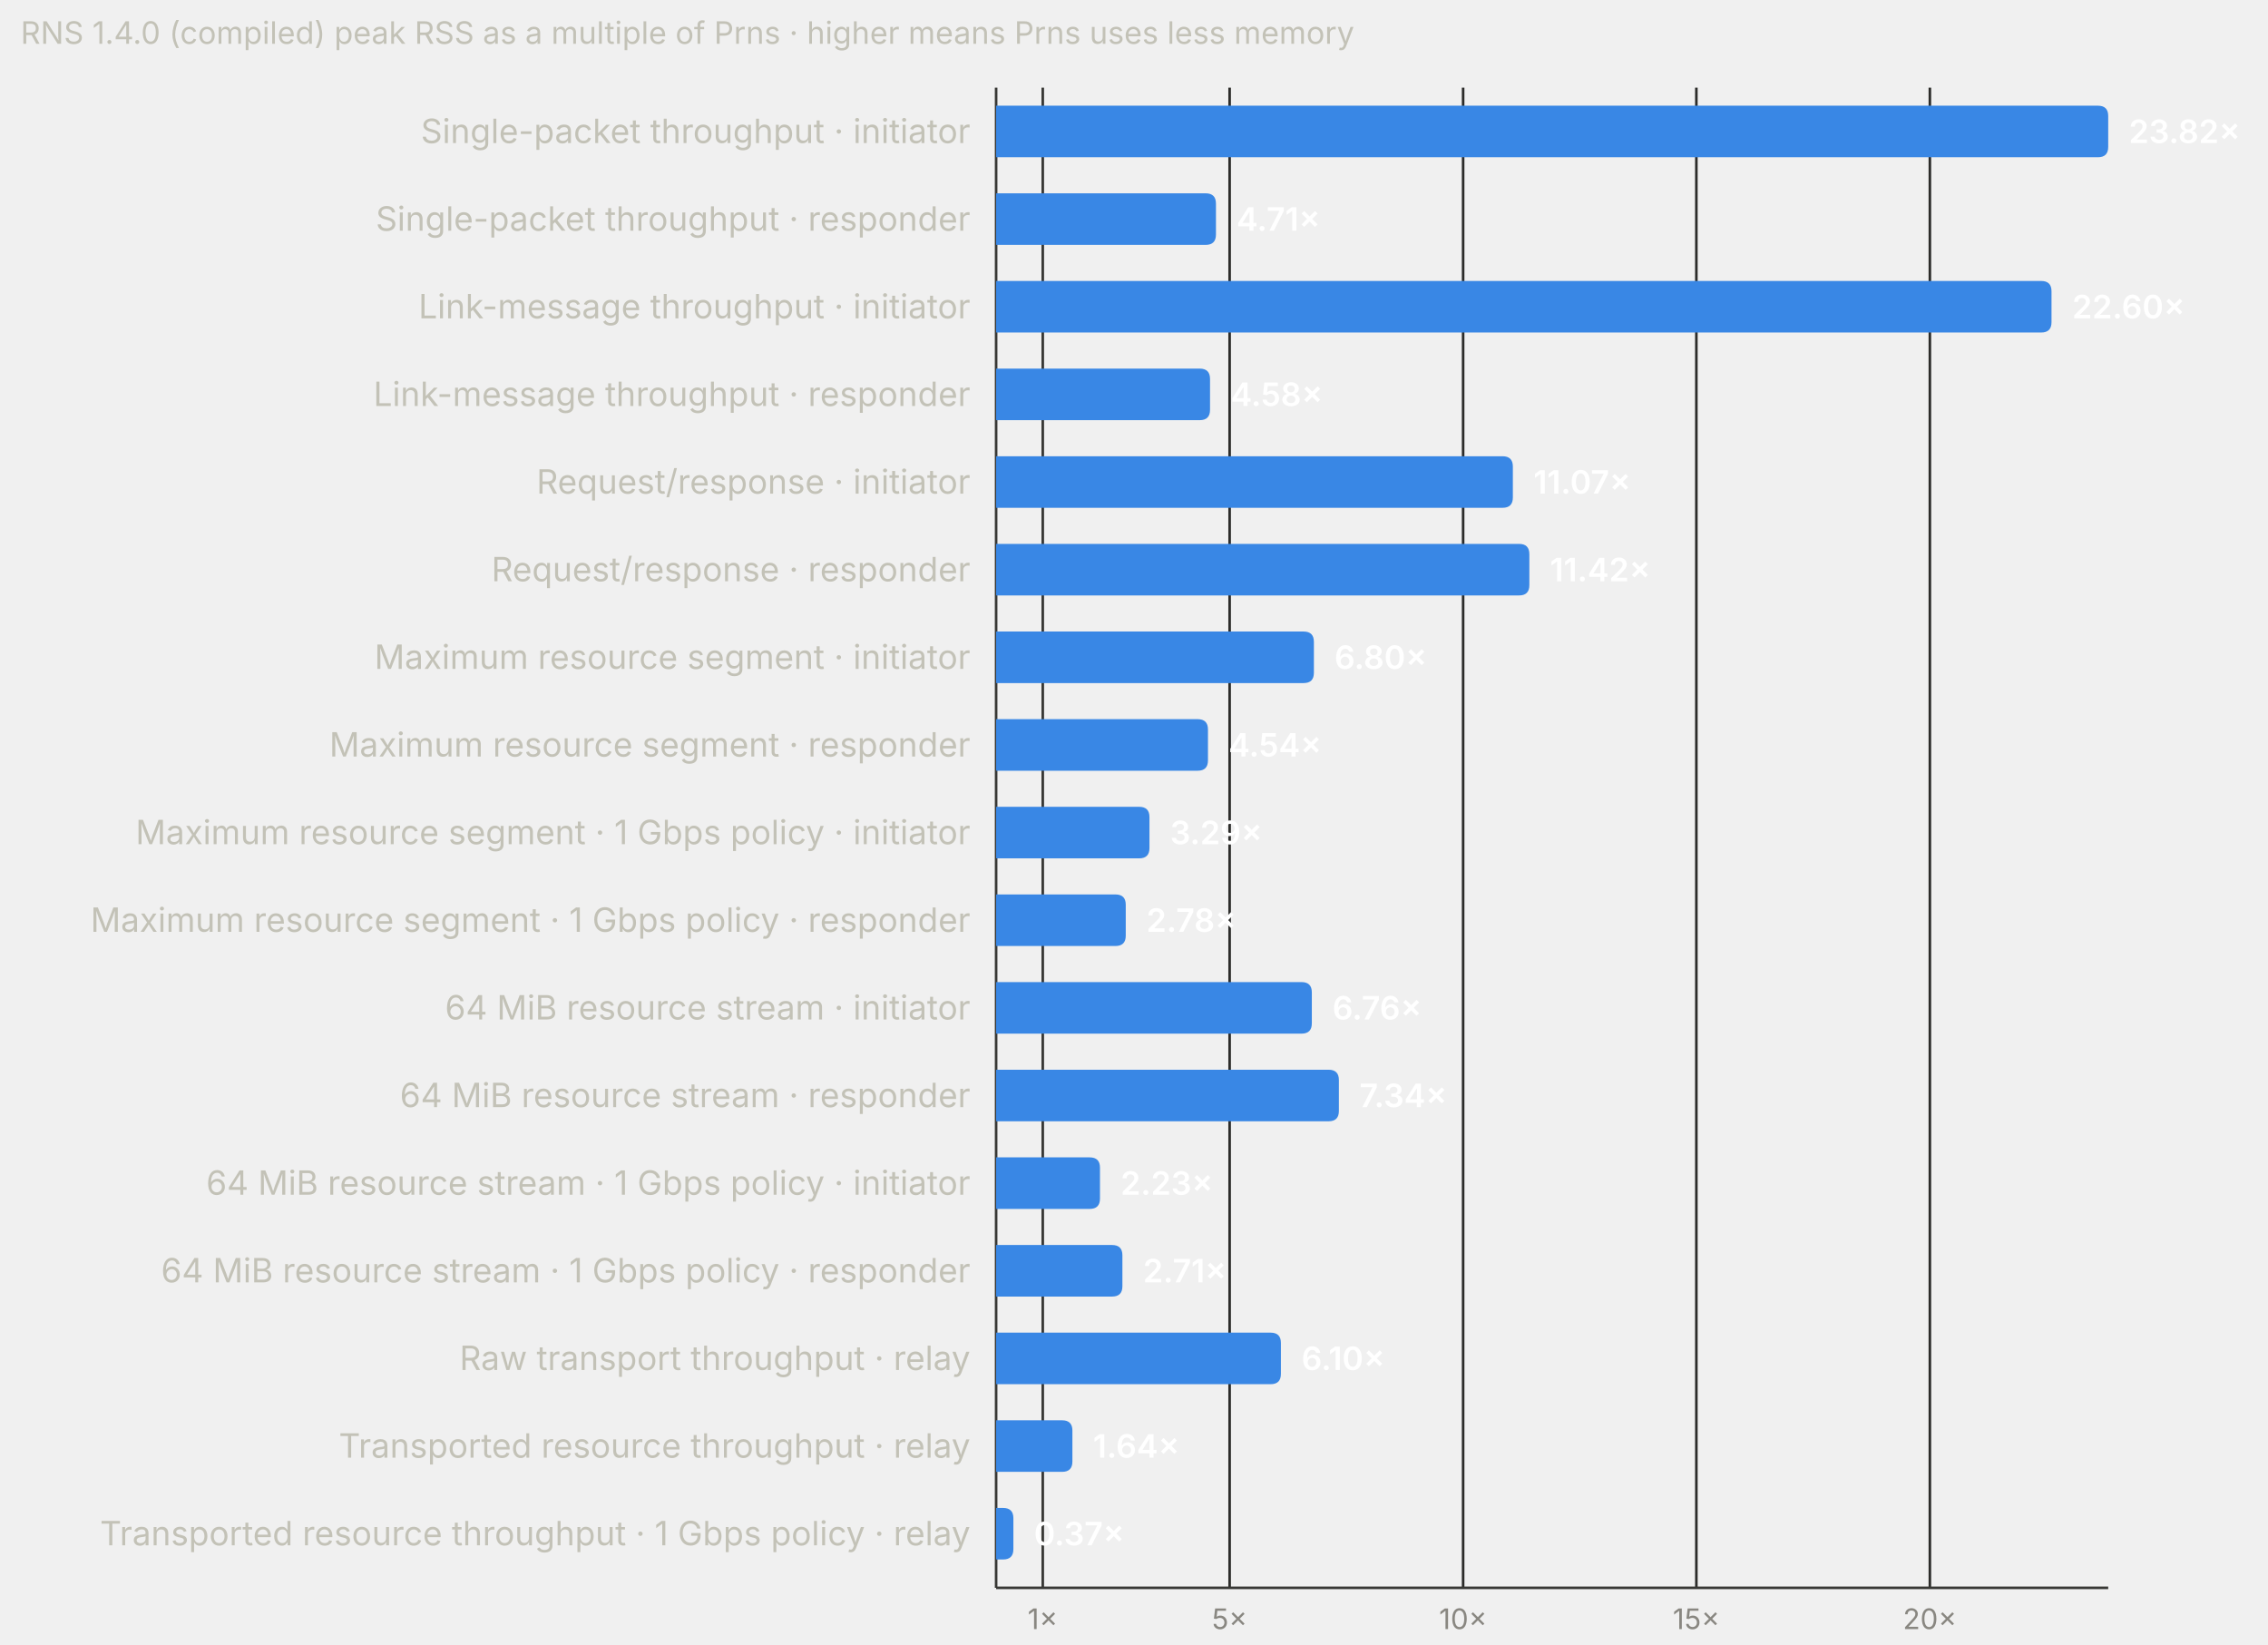
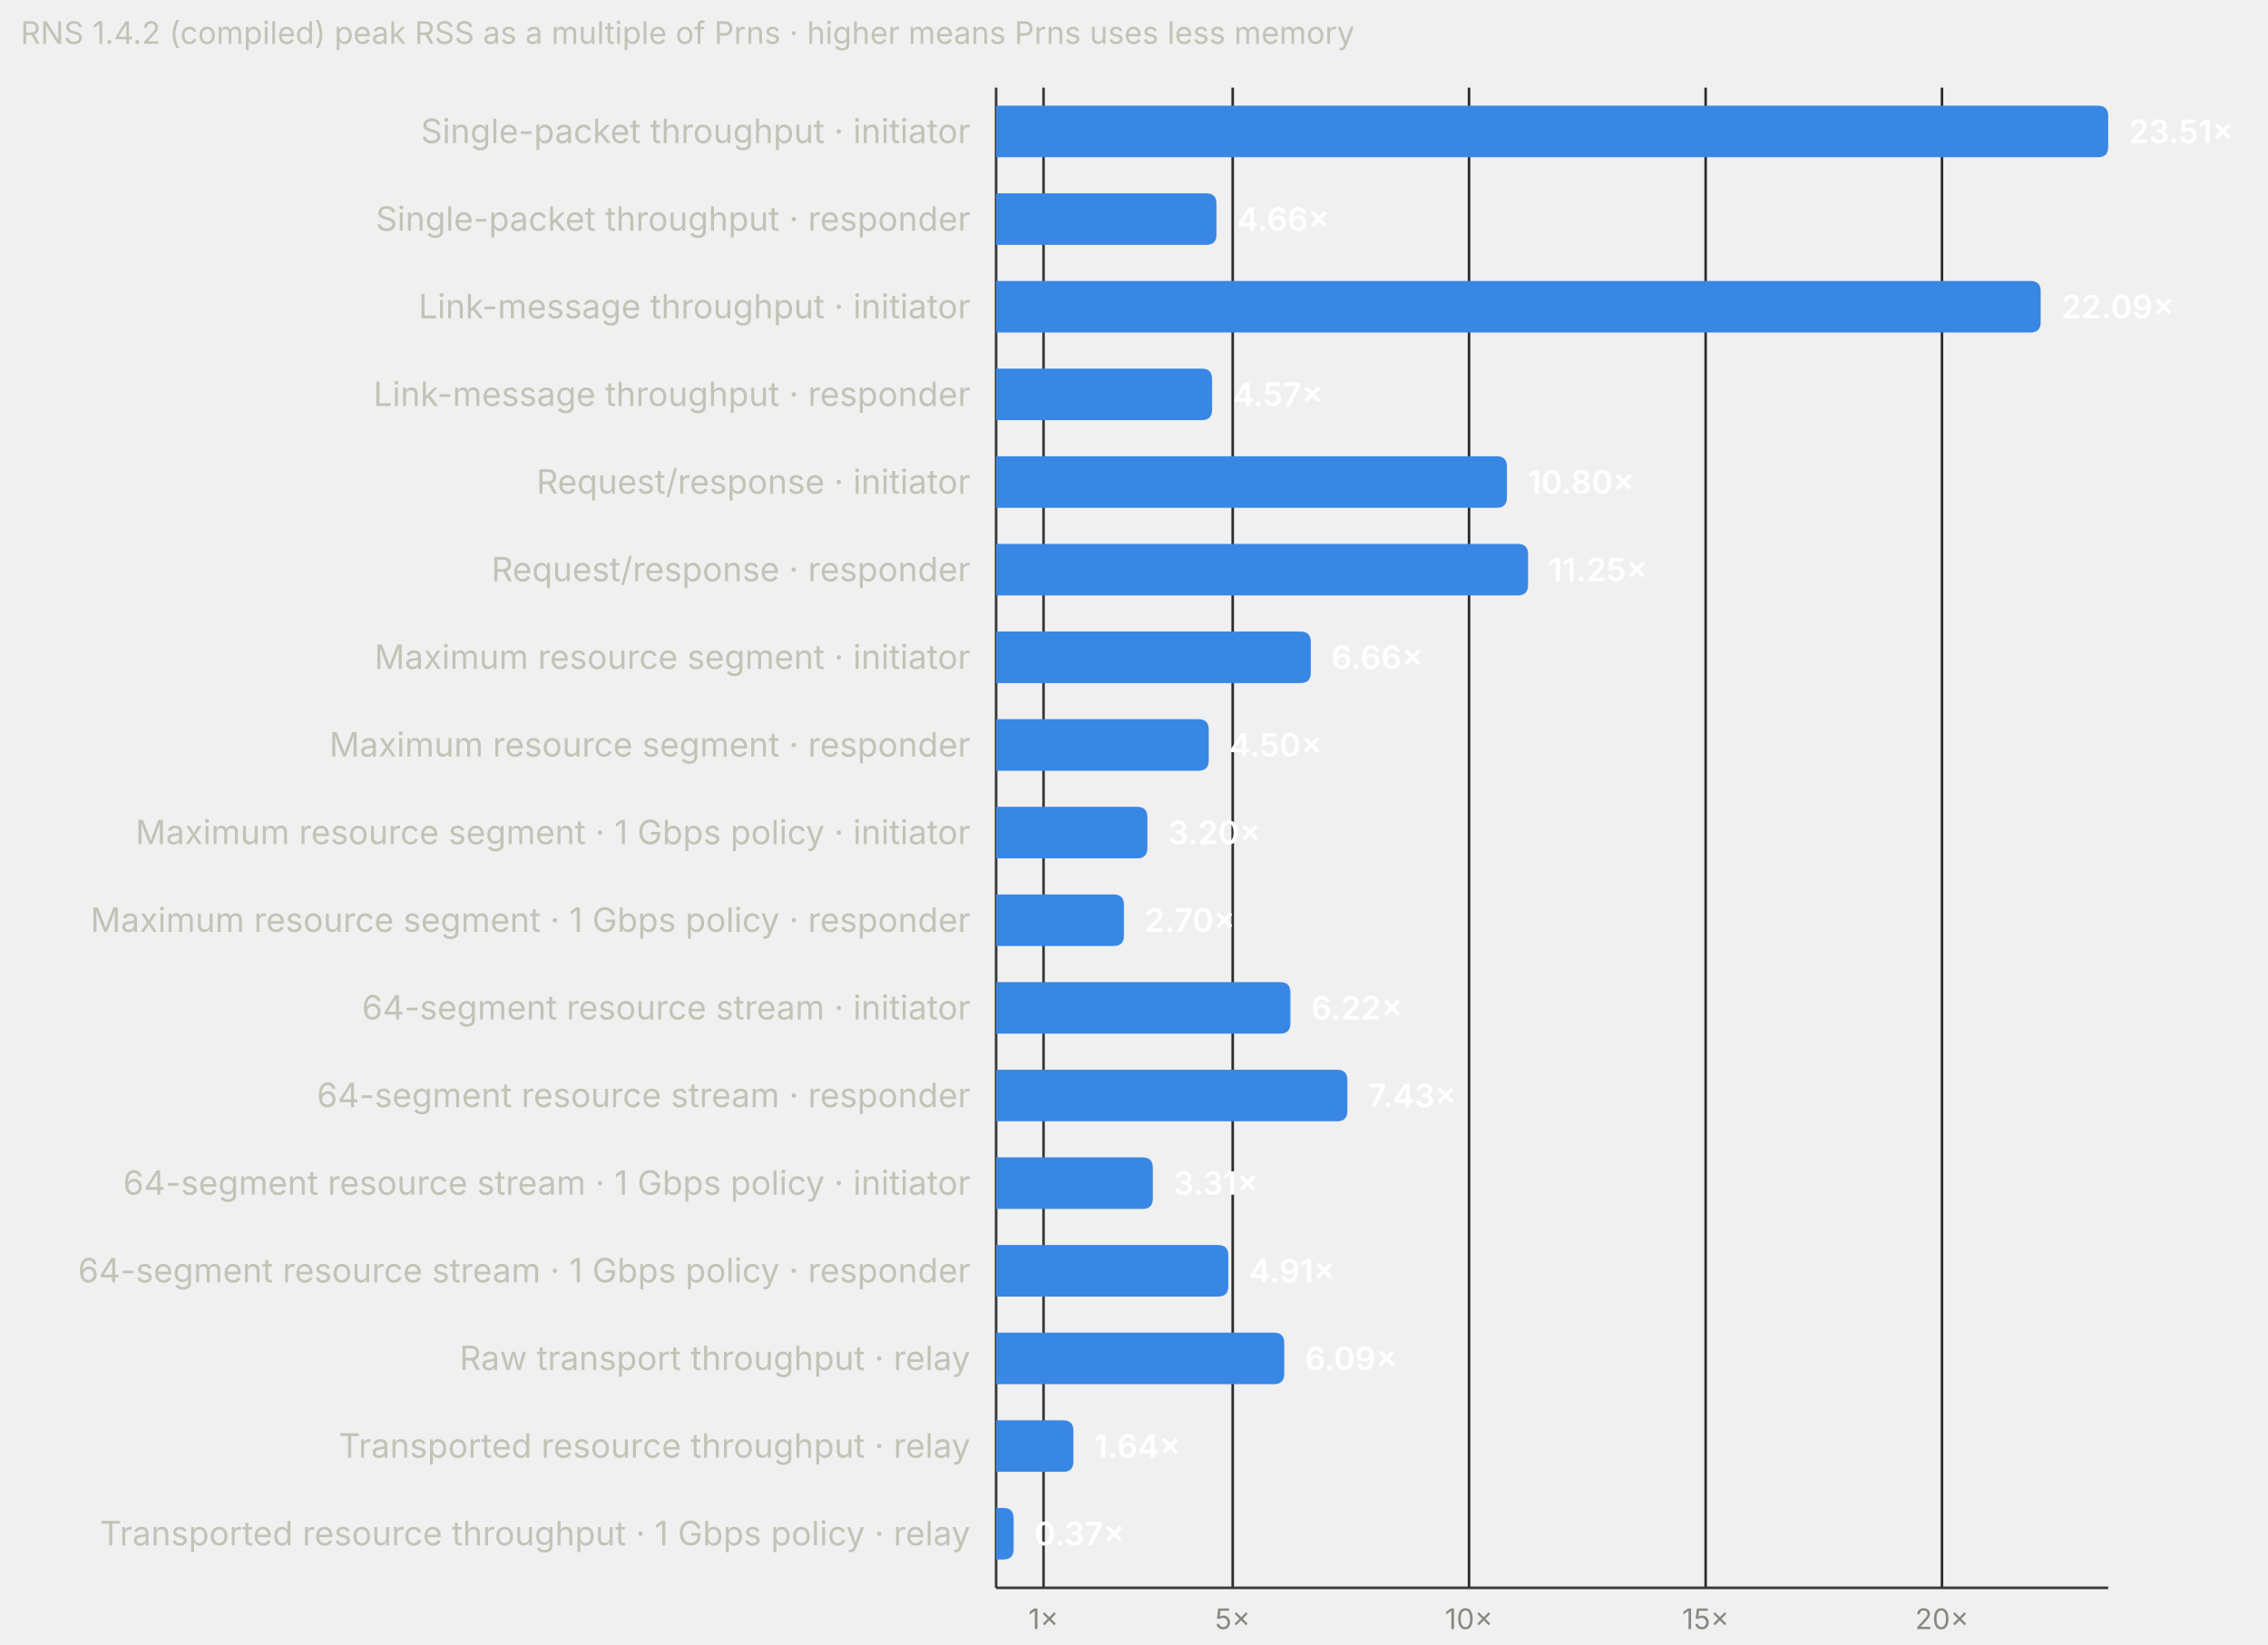
<svg xmlns="http://www.w3.org/2000/svg" width="880" height="638" viewBox="0 0 880 638" role="img" font-family="system-ui, -apple-system, 'Segoe UI', sans-serif">
-   <text x="8" y="17" font-size="12" fill="#c3c2b7">RNS 1.4.0 (compiled) peak RSS as a multiple of Prns · higher means Prns uses less memory</text>
-   <line x1="404.6" y1="34.0" x2="404.6" y2="616.0" stroke="#383835" stroke-width="1" />
-   <text x="404.6" y="632.0" font-size="11" fill="#898781" text-anchor="middle" font-variant-numeric="tabular-nums">1×</text>
-   <line x1="477.1" y1="34.0" x2="477.1" y2="616.0" stroke="#2c2c2a" stroke-width="1" />
-   <text x="477.1" y="632.0" font-size="11" fill="#898781" text-anchor="middle" font-variant-numeric="tabular-nums">5×</text>
-   <line x1="567.7" y1="34.0" x2="567.7" y2="616.0" stroke="#2c2c2a" stroke-width="1" />
-   <text x="567.7" y="632.0" font-size="11" fill="#898781" text-anchor="middle" font-variant-numeric="tabular-nums">10×</text>
-   <line x1="658.2" y1="34.0" x2="658.2" y2="616.0" stroke="#2c2c2a" stroke-width="1" />
-   <text x="658.2" y="632.0" font-size="11" fill="#898781" text-anchor="middle" font-variant-numeric="tabular-nums">15×</text>
-   <line x1="748.8" y1="34.0" x2="748.8" y2="616.0" stroke="#2c2c2a" stroke-width="1" />
-   <text x="748.8" y="632.0" font-size="11" fill="#898781" text-anchor="middle" font-variant-numeric="tabular-nums">20×</text>
+   <text x="8" y="17" font-size="12" fill="#c3c2b7">RNS 1.4.2 (compiled) peak RSS as a multiple of Prns · higher means Prns uses less memory</text>
+   <line x1="404.9" y1="34.0" x2="404.9" y2="616.0" stroke="#383835" stroke-width="1" />
+   <text x="404.9" y="632.0" font-size="11" fill="#898781" text-anchor="middle" font-variant-numeric="tabular-nums">1×</text>
+   <line x1="478.3" y1="34.0" x2="478.3" y2="616.0" stroke="#2c2c2a" stroke-width="1" />
+   <text x="478.3" y="632.0" font-size="11" fill="#898781" text-anchor="middle" font-variant-numeric="tabular-nums">5×</text>
+   <line x1="570.0" y1="34.0" x2="570.0" y2="616.0" stroke="#2c2c2a" stroke-width="1" />
+   <text x="570.0" y="632.0" font-size="11" fill="#898781" text-anchor="middle" font-variant-numeric="tabular-nums">10×</text>
+   <line x1="661.8" y1="34.0" x2="661.8" y2="616.0" stroke="#2c2c2a" stroke-width="1" />
+   <text x="661.8" y="632.0" font-size="11" fill="#898781" text-anchor="middle" font-variant-numeric="tabular-nums">15×</text>
+   <line x1="753.5" y1="34.0" x2="753.5" y2="616.0" stroke="#2c2c2a" stroke-width="1" />
+   <text x="753.5" y="632.0" font-size="11" fill="#898781" text-anchor="middle" font-variant-numeric="tabular-nums">20×</text>
  <line x1="386.5" y1="34.0" x2="386.5" y2="616.0" stroke="#383835" stroke-width="1" />
  <text x="376.5" y="55.5" font-size="13" fill="#c3c2b7" text-anchor="end">Single-packet throughput · initiator</text>
  <path d="M386.5,41.0 L814.0,41.0 Q818.0,41.0 818.0,45.0 L818.0,57.0 Q818.0,61.0 814.0,61.0 L386.5,61.0 Z" fill="#3987e5" />
-   <text x="826.0" y="55.5" font-size="12.5" font-weight="600" fill="#ffffff">23.82×</text>
+   <text x="826.0" y="55.5" font-size="12.5" font-weight="600" fill="#ffffff">23.51×</text>
  <text x="376.5" y="89.5" font-size="13" fill="#c3c2b7" text-anchor="end">Single-packet throughput · responder</text>
-   <path d="M386.5,75.0 L467.8,75.0 Q471.8,75.0 471.8,79.0 L471.8,91.0 Q471.8,95.0 467.8,95.0 L386.5,95.0 Z" fill="#3987e5" />
-   <text x="479.8" y="89.5" font-size="12.5" font-weight="600" fill="#ffffff">4.71×</text>
+   <path d="M386.5,75.0 L468.0,75.0 Q472.0,75.0 472.0,79.0 L472.0,91.0 Q472.0,95.0 468.0,95.0 L386.5,95.0 Z" fill="#3987e5" />
+   <text x="480.0" y="89.5" font-size="12.5" font-weight="600" fill="#ffffff">4.66×</text>
  <text x="376.5" y="123.5" font-size="13" fill="#c3c2b7" text-anchor="end">Link-message throughput · initiator</text>
-   <path d="M386.5,109.0 L792.0,109.0 Q796.0,109.0 796.0,113.0 L796.0,125.0 Q796.0,129.0 792.0,129.0 L386.5,129.0 Z" fill="#3987e5" />
-   <text x="804.0" y="123.5" font-size="12.5" font-weight="600" fill="#ffffff">22.60×</text>
+   <path d="M386.5,109.0 L787.8,109.0 Q791.8,109.0 791.8,113.0 L791.8,125.0 Q791.8,129.0 787.8,129.0 L386.5,129.0 Z" fill="#3987e5" />
+   <text x="799.8" y="123.5" font-size="12.5" font-weight="600" fill="#ffffff">22.09×</text>
  <text x="376.5" y="157.5" font-size="13" fill="#c3c2b7" text-anchor="end">Link-message throughput · responder</text>
-   <path d="M386.5,143.0 L465.5,143.0 Q469.5,143.0 469.5,147.0 L469.5,159.0 Q469.5,163.0 465.5,163.0 L386.5,163.0 Z" fill="#3987e5" />
-   <text x="477.5" y="157.5" font-size="12.5" font-weight="600" fill="#ffffff">4.58×</text>
+   <path d="M386.5,143.0 L466.3,143.0 Q470.3,143.0 470.3,147.0 L470.3,159.0 Q470.3,163.0 466.3,163.0 L386.5,163.0 Z" fill="#3987e5" />
+   <text x="478.3" y="157.5" font-size="12.5" font-weight="600" fill="#ffffff">4.57×</text>
  <text x="376.5" y="191.5" font-size="13" fill="#c3c2b7" text-anchor="end">Request/response · initiator</text>
-   <path d="M386.5,177.0 L583.0,177.0 Q587.0,177.0 587.0,181.0 L587.0,193.0 Q587.0,197.0 583.0,197.0 L386.5,197.0 Z" fill="#3987e5" />
-   <text x="595.0" y="191.5" font-size="12.5" font-weight="600" fill="#ffffff">11.07×</text>
+   <path d="M386.5,177.0 L580.7,177.0 Q584.7,177.0 584.7,181.0 L584.7,193.0 Q584.7,197.0 580.7,197.0 L386.5,197.0 Z" fill="#3987e5" />
+   <text x="592.7" y="191.5" font-size="12.5" font-weight="600" fill="#ffffff">10.80×</text>
  <text x="376.5" y="225.5" font-size="13" fill="#c3c2b7" text-anchor="end">Request/response · responder</text>
-   <path d="M386.5,211.0 L589.4,211.0 Q593.4,211.0 593.4,215.0 L593.4,227.0 Q593.4,231.0 589.4,231.0 L386.5,231.0 Z" fill="#3987e5" />
-   <text x="601.4" y="225.5" font-size="12.5" font-weight="600" fill="#ffffff">11.42×</text>
+   <path d="M386.5,211.0 L588.9,211.0 Q592.9,211.0 592.9,215.0 L592.9,227.0 Q592.9,231.0 588.9,231.0 L386.5,231.0 Z" fill="#3987e5" />
+   <text x="600.9" y="225.5" font-size="12.5" font-weight="600" fill="#ffffff">11.25×</text>
  <text x="376.5" y="259.5" font-size="13" fill="#c3c2b7" text-anchor="end">Maximum resource segment · initiator</text>
-   <path d="M386.5,245.0 L505.8,245.0 Q509.8,245.0 509.8,249.0 L509.8,261.0 Q509.8,265.0 505.8,265.0 L386.5,265.0 Z" fill="#3987e5" />
-   <text x="517.8" y="259.5" font-size="12.5" font-weight="600" fill="#ffffff">6.80×</text>
+   <path d="M386.5,245.0 L504.6,245.0 Q508.6,245.0 508.6,249.0 L508.6,261.0 Q508.6,265.0 504.6,265.0 L386.5,265.0 Z" fill="#3987e5" />
+   <text x="516.6" y="259.5" font-size="12.5" font-weight="600" fill="#ffffff">6.66×</text>
  <text x="376.5" y="293.5" font-size="13" fill="#c3c2b7" text-anchor="end">Maximum resource segment · responder</text>
-   <path d="M386.5,279.0 L464.7,279.0 Q468.7,279.0 468.7,283.0 L468.7,295.0 Q468.7,299.0 464.7,299.0 L386.5,299.0 Z" fill="#3987e5" />
-   <text x="476.7" y="293.5" font-size="12.5" font-weight="600" fill="#ffffff">4.54×</text>
+   <path d="M386.5,279.0 L465.0,279.0 Q469.0,279.0 469.0,283.0 L469.0,295.0 Q469.0,299.0 465.0,299.0 L386.5,299.0 Z" fill="#3987e5" />
+   <text x="477.0" y="293.5" font-size="12.5" font-weight="600" fill="#ffffff">4.50×</text>
  <text x="376.5" y="327.5" font-size="13" fill="#c3c2b7" text-anchor="end">Maximum resource segment · 1 Gbps policy · initiator</text>
-   <path d="M386.5,313.0 L442.0,313.0 Q446.0,313.0 446.0,317.0 L446.0,329.0 Q446.0,333.0 442.0,333.0 L386.5,333.0 Z" fill="#3987e5" />
-   <text x="454.0" y="327.5" font-size="12.5" font-weight="600" fill="#ffffff">3.29×</text>
+   <path d="M386.5,313.0 L441.2,313.0 Q445.2,313.0 445.2,317.0 L445.2,329.0 Q445.2,333.0 441.2,333.0 L386.5,333.0 Z" fill="#3987e5" />
+   <text x="453.2" y="327.5" font-size="12.5" font-weight="600" fill="#ffffff">3.20×</text>
  <text x="376.5" y="361.5" font-size="13" fill="#c3c2b7" text-anchor="end">Maximum resource segment · 1 Gbps policy · responder</text>
-   <path d="M386.5,347.0 L432.8,347.0 Q436.8,347.0 436.8,351.0 L436.8,363.0 Q436.8,367.0 432.8,367.0 L386.5,367.0 Z" fill="#3987e5" />
-   <text x="444.8" y="361.5" font-size="12.5" font-weight="600" fill="#ffffff">2.78×</text>
-   <text x="376.5" y="395.5" font-size="13" fill="#c3c2b7" text-anchor="end">64 MiB resource stream · initiator</text>
-   <path d="M386.5,381.0 L505.0,381.0 Q509.0,381.0 509.0,385.0 L509.0,397.0 Q509.0,401.0 505.0,401.0 L386.5,401.0 Z" fill="#3987e5" />
-   <text x="517.0" y="395.5" font-size="12.5" font-weight="600" fill="#ffffff">6.76×</text>
-   <text x="376.5" y="429.5" font-size="13" fill="#c3c2b7" text-anchor="end">64 MiB resource stream · responder</text>
-   <path d="M386.5,415.0 L515.5,415.0 Q519.5,415.0 519.5,419.0 L519.5,431.0 Q519.5,435.0 515.5,435.0 L386.5,435.0 Z" fill="#3987e5" />
-   <text x="527.5" y="429.5" font-size="12.5" font-weight="600" fill="#ffffff">7.34×</text>
-   <text x="376.5" y="463.5" font-size="13" fill="#c3c2b7" text-anchor="end">64 MiB resource stream · 1 Gbps policy · initiator</text>
-   <path d="M386.5,449.0 L422.8,449.0 Q426.8,449.0 426.8,453.0 L426.8,465.0 Q426.8,469.0 422.8,469.0 L386.5,469.0 Z" fill="#3987e5" />
-   <text x="434.8" y="463.5" font-size="12.5" font-weight="600" fill="#ffffff">2.23×</text>
-   <text x="376.5" y="497.5" font-size="13" fill="#c3c2b7" text-anchor="end">64 MiB resource stream · 1 Gbps policy · responder</text>
-   <path d="M386.5,483.0 L431.5,483.0 Q435.5,483.0 435.5,487.0 L435.5,499.0 Q435.5,503.0 431.5,503.0 L386.5,503.0 Z" fill="#3987e5" />
-   <text x="443.5" y="497.5" font-size="12.5" font-weight="600" fill="#ffffff">2.71×</text>
+   <path d="M386.5,347.0 L432.1,347.0 Q436.1,347.0 436.1,351.0 L436.1,363.0 Q436.1,367.0 432.1,367.0 L386.5,367.0 Z" fill="#3987e5" />
+   <text x="444.1" y="361.5" font-size="12.5" font-weight="600" fill="#ffffff">2.70×</text>
+   <text x="376.5" y="395.5" font-size="13" fill="#c3c2b7" text-anchor="end">64-segment resource stream · initiator</text>
+   <path d="M386.5,381.0 L496.7,381.0 Q500.7,381.0 500.7,385.0 L500.7,397.0 Q500.7,401.0 496.7,401.0 L386.5,401.0 Z" fill="#3987e5" />
+   <text x="508.7" y="395.5" font-size="12.5" font-weight="600" fill="#ffffff">6.22×</text>
+   <text x="376.5" y="429.5" font-size="13" fill="#c3c2b7" text-anchor="end">64-segment resource stream · responder</text>
+   <path d="M386.5,415.0 L518.8,415.0 Q522.8,415.0 522.8,419.0 L522.8,431.0 Q522.8,435.0 518.8,435.0 L386.5,435.0 Z" fill="#3987e5" />
+   <text x="530.8" y="429.5" font-size="12.5" font-weight="600" fill="#ffffff">7.43×</text>
+   <text x="376.5" y="463.5" font-size="13" fill="#c3c2b7" text-anchor="end">64-segment resource stream · 1 Gbps policy · initiator</text>
+   <path d="M386.5,449.0 L443.3,449.0 Q447.3,449.0 447.3,453.0 L447.3,465.0 Q447.3,469.0 443.3,469.0 L386.5,469.0 Z" fill="#3987e5" />
+   <text x="455.3" y="463.5" font-size="12.5" font-weight="600" fill="#ffffff">3.31×</text>
+   <text x="376.5" y="497.5" font-size="13" fill="#c3c2b7" text-anchor="end">64-segment resource stream · 1 Gbps policy · responder</text>
+   <path d="M386.5,483.0 L472.6,483.0 Q476.6,483.0 476.6,487.0 L476.6,499.0 Q476.6,503.0 472.6,503.0 L386.5,503.0 Z" fill="#3987e5" />
+   <text x="484.6" y="497.5" font-size="12.5" font-weight="600" fill="#ffffff">4.91×</text>
  <text x="376.5" y="531.5" font-size="13" fill="#c3c2b7" text-anchor="end">Raw transport throughput · relay</text>
-   <path d="M386.5,517.0 L493.0,517.0 Q497.0,517.0 497.0,521.0 L497.0,533.0 Q497.0,537.0 493.0,537.0 L386.5,537.0 Z" fill="#3987e5" />
-   <text x="505.0" y="531.5" font-size="12.5" font-weight="600" fill="#ffffff">6.10×</text>
+   <path d="M386.5,517.0 L494.3,517.0 Q498.3,517.0 498.3,521.0 L498.3,533.0 Q498.3,537.0 494.3,537.0 L386.5,537.0 Z" fill="#3987e5" />
+   <text x="506.3" y="531.5" font-size="12.5" font-weight="600" fill="#ffffff">6.09×</text>
  <text x="376.5" y="565.5" font-size="13" fill="#c3c2b7" text-anchor="end">Transported resource throughput · relay</text>
-   <path d="M386.5,551.0 L412.1,551.0 Q416.1,551.0 416.1,555.0 L416.1,567.0 Q416.1,571.0 412.1,571.0 L386.5,571.0 Z" fill="#3987e5" />
-   <text x="424.1" y="565.5" font-size="12.5" font-weight="600" fill="#ffffff">1.64×</text>
+   <path d="M386.5,551.0 L412.5,551.0 Q416.5,551.0 416.5,555.0 L416.5,567.0 Q416.5,571.0 412.5,571.0 L386.5,571.0 Z" fill="#3987e5" />
+   <text x="424.5" y="565.5" font-size="12.5" font-weight="600" fill="#ffffff">1.64×</text>
  <text x="376.5" y="599.5" font-size="13" fill="#c3c2b7" text-anchor="end">Transported resource throughput · 1 Gbps policy · relay</text>
-   <path d="M386.5,585.0 L389.2,585.0 Q393.2,585.0 393.2,589.0 L393.2,601.0 Q393.2,605.0 389.2,605.0 L386.5,605.0 Z" fill="#3987e5" />
-   <text x="401.2" y="599.5" font-size="12.5" font-weight="600" fill="#ffffff">0.37×</text>
+   <path d="M386.5,585.0 L389.3,585.0 Q393.3,585.0 393.3,589.0 L393.3,601.0 Q393.3,605.0 389.3,605.0 L386.5,605.0 Z" fill="#3987e5" />
+   <text x="401.3" y="599.5" font-size="12.5" font-weight="600" fill="#ffffff">0.37×</text>
  <line x1="386.5" y1="616.0" x2="818.0" y2="616.0" stroke="#383835" stroke-width="1" />
</svg>
